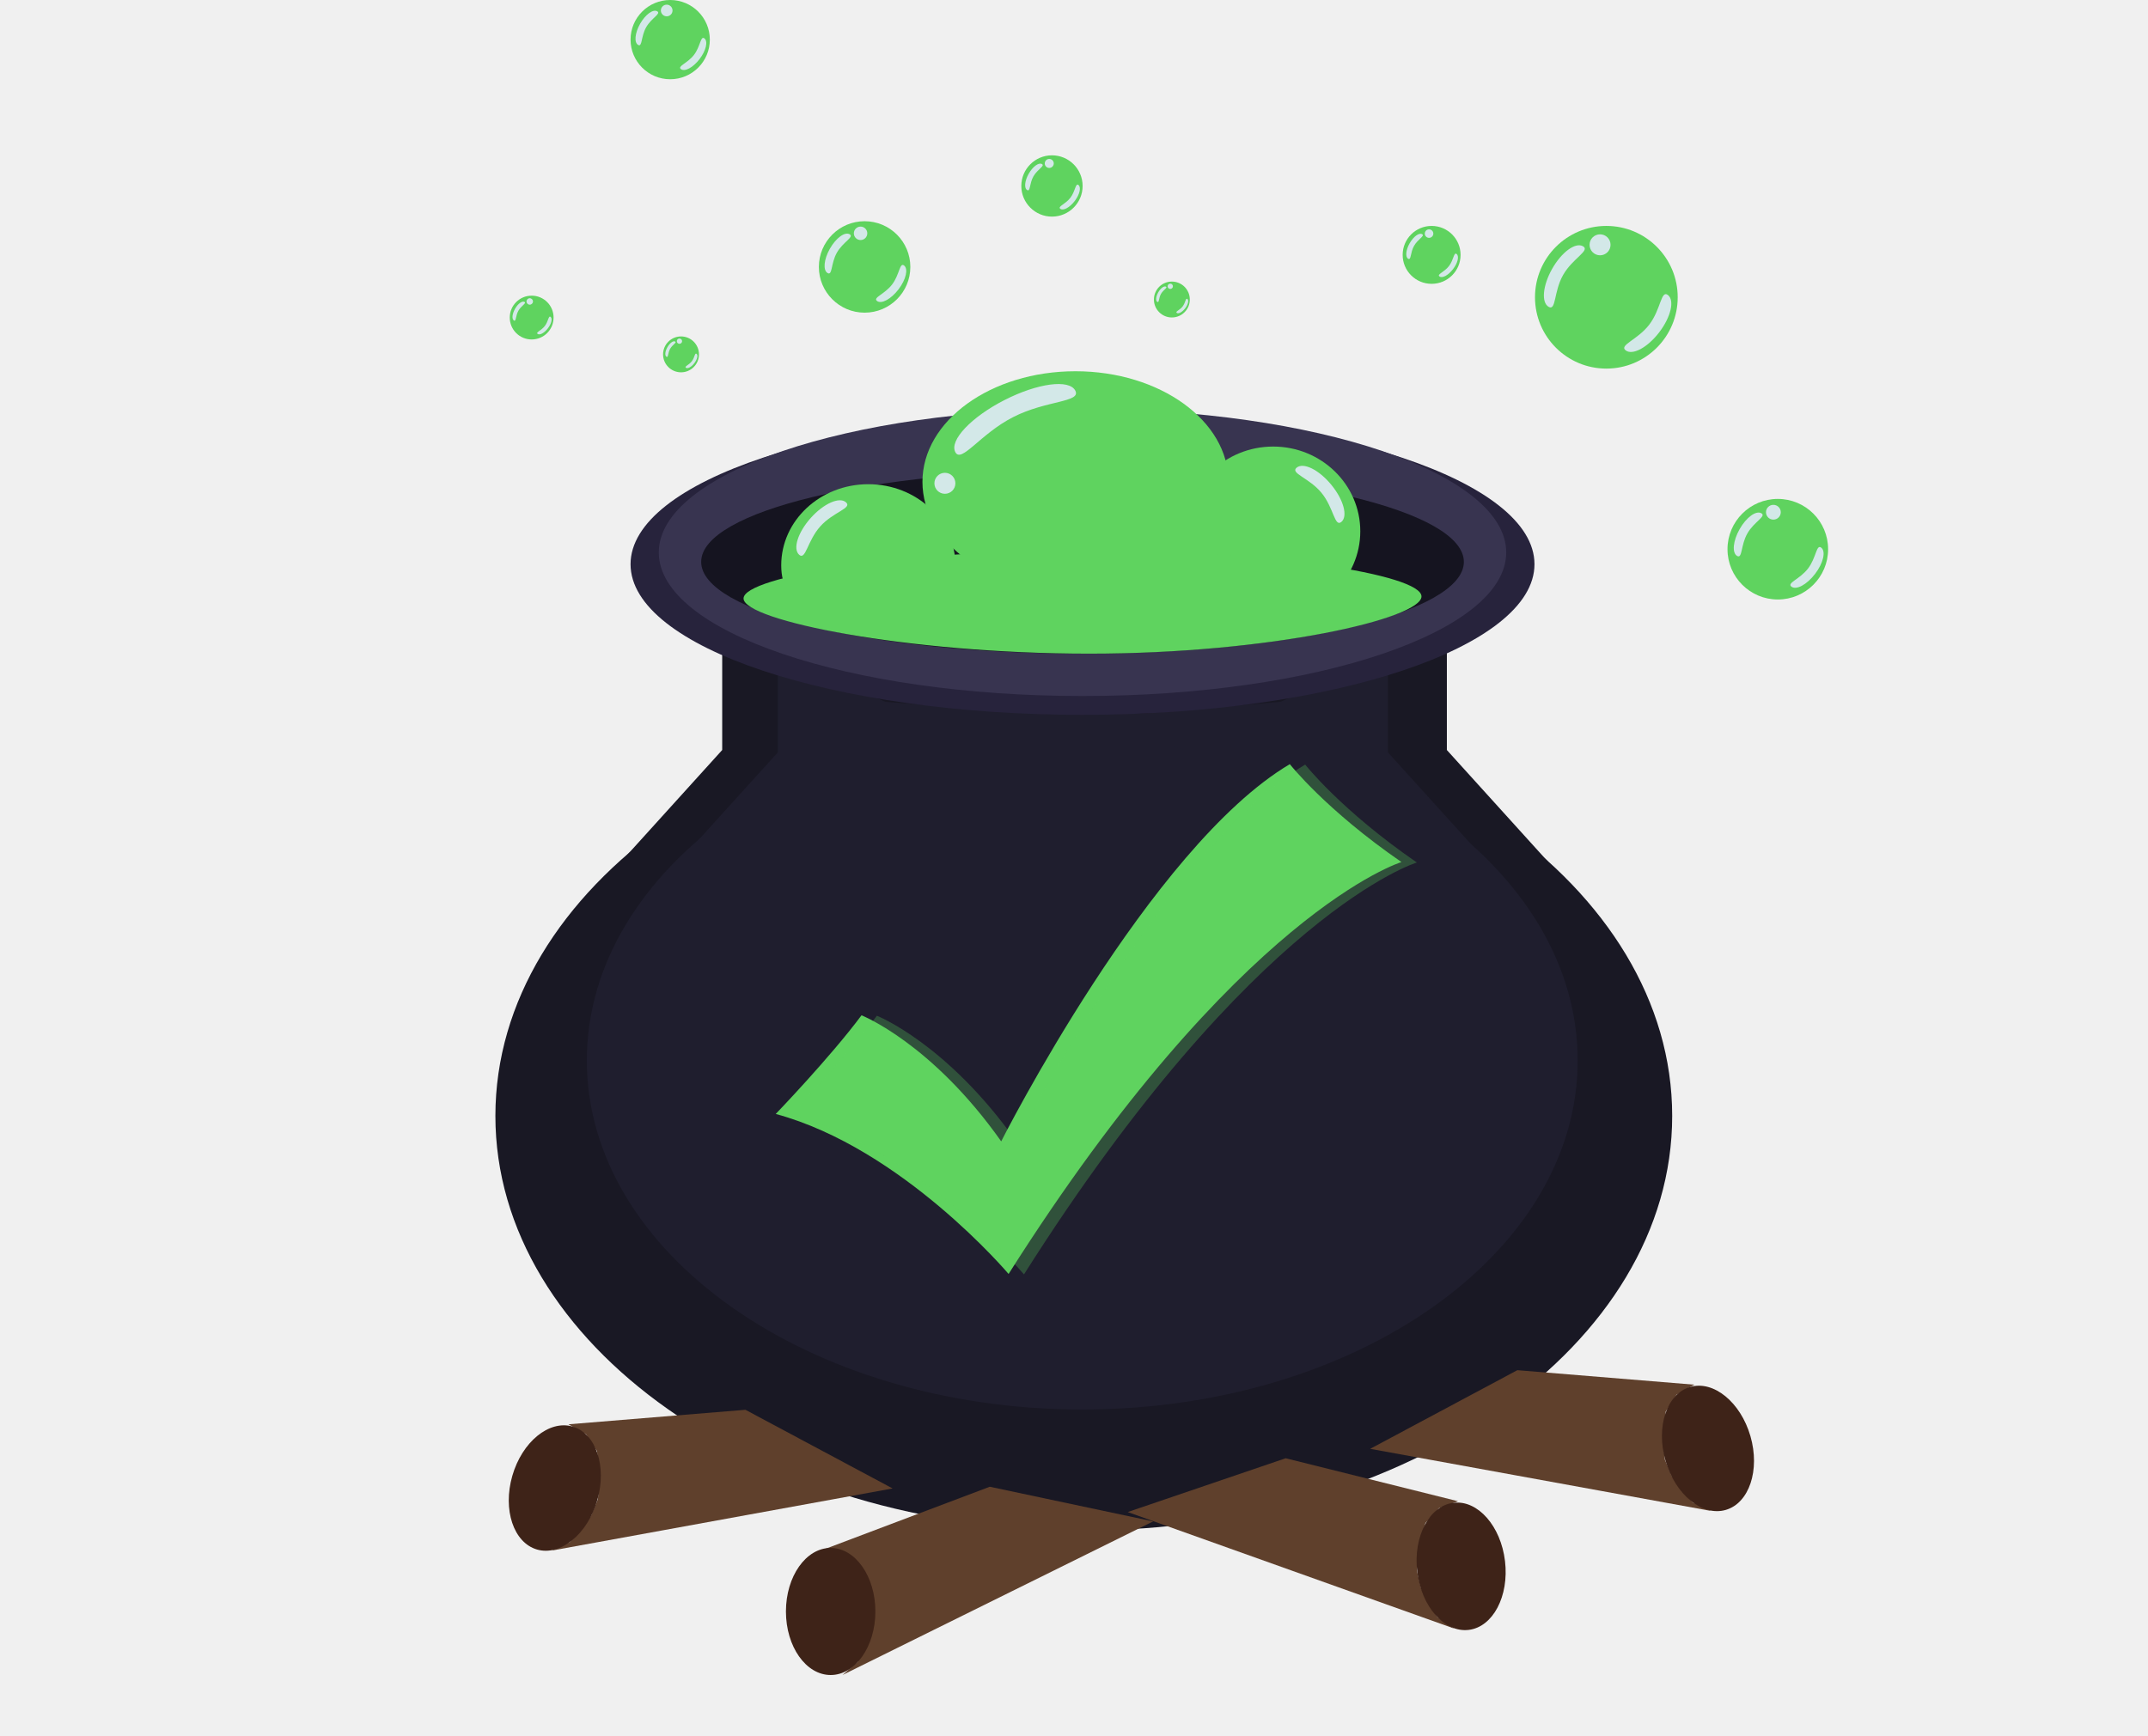
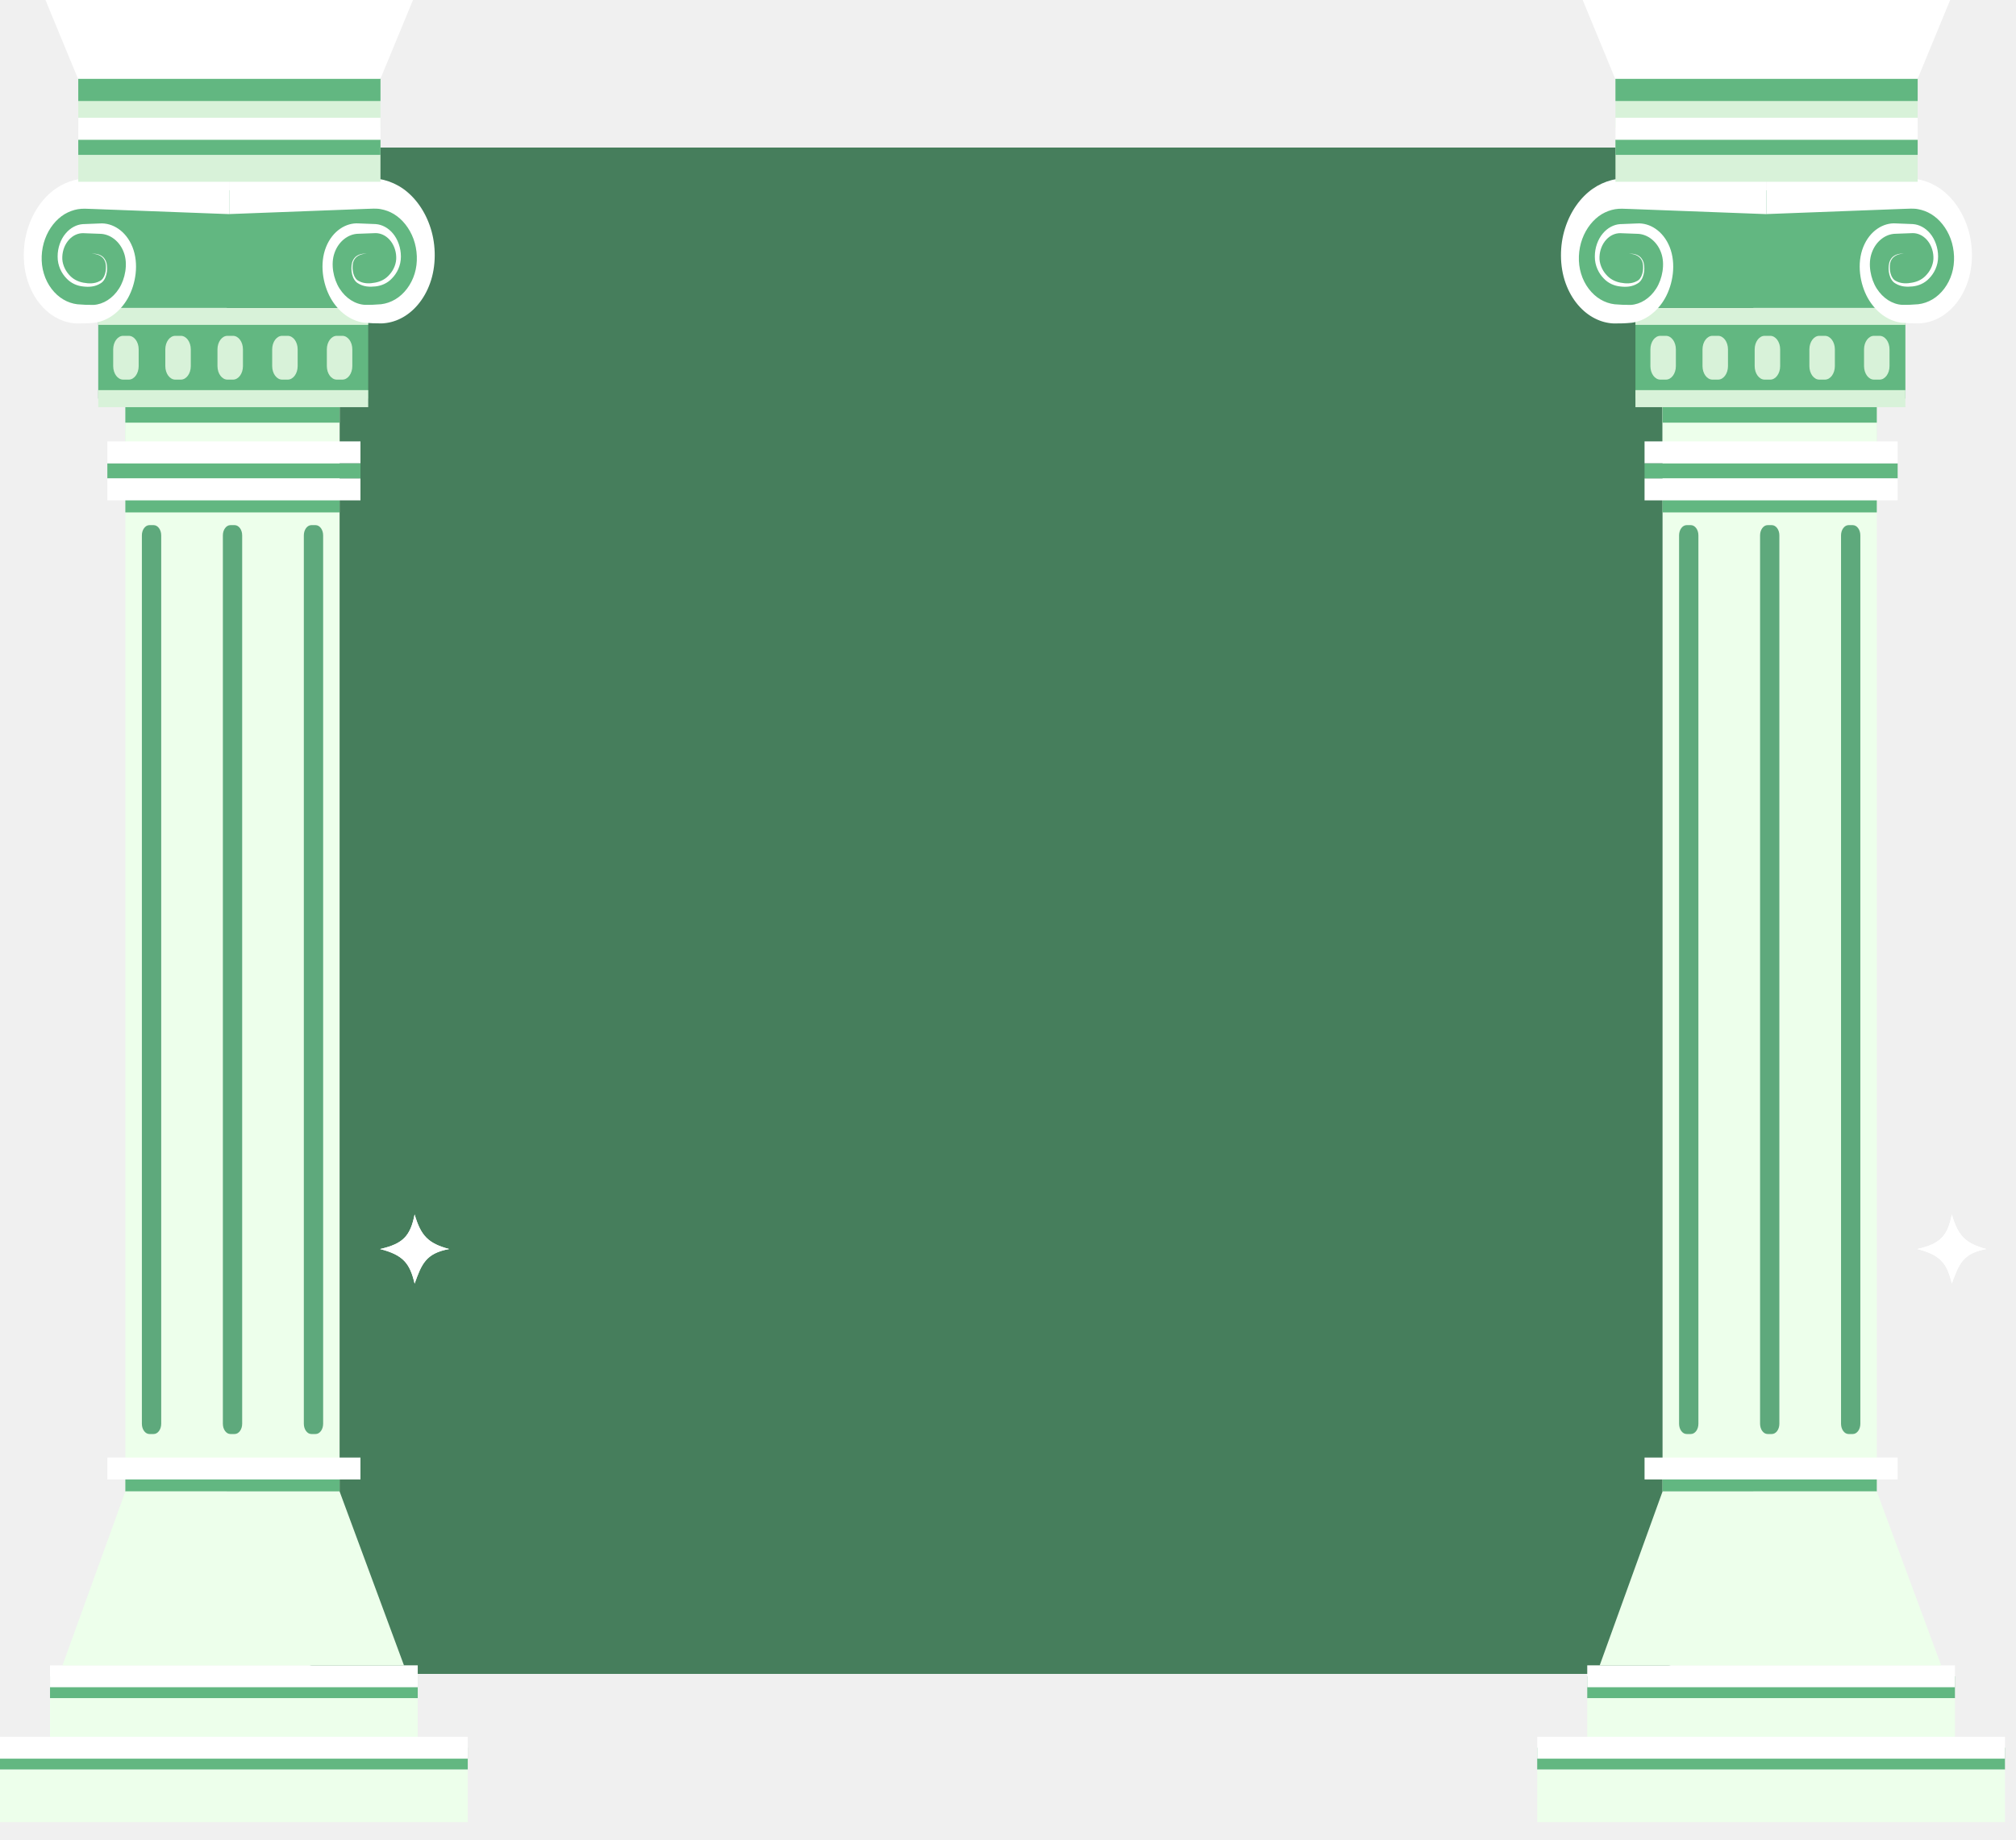
- <svg xmlns="http://www.w3.org/2000/svg" width="146" height="118" viewBox="0 0 146 118" fill="none">
-   <path d="M113.659 75.868C113.659 91.433 95.754 104.051 73.666 104.051C51.578 104.051 33.672 91.433 33.672 75.868C33.672 60.304 51.578 47.687 73.666 47.687C95.754 47.687 113.659 60.304 113.659 75.868Z" fill="#191824" />
-   <path d="M69.895 47.866L42.218 58.58L49.088 50.991V43.076L57.778 46.91L69.895 47.866Z" fill="#191824" />
-   <path d="M74.168 48.248L105.215 58.582L98.344 50.993V43.078L89.654 46.912L74.168 48.248Z" fill="#191824" />
-   <path d="M107.235 72.1C107.235 85.205 92.159 95.828 73.561 95.828C54.964 95.828 39.888 85.205 39.888 72.1C39.888 58.995 54.964 48.372 73.561 48.372C92.159 48.372 107.235 58.995 107.235 72.1Z" fill="#1F1E2E" />
-   <path d="M70.386 48.523L47.083 57.543L52.868 51.154V44.49L60.184 47.717L70.386 48.523Z" fill="#1F1E2E" />
-   <path d="M73.985 48.845L100.126 57.545L94.341 51.156V44.492L87.024 47.719L73.985 48.845Z" fill="#1F1E2E" />
-   <path d="M73.579 48.6C90.546 48.6 104.299 44.016 104.299 38.36C104.299 32.705 90.546 28.12 73.579 28.12C56.613 28.12 42.859 32.705 42.859 38.36C42.859 44.016 56.613 48.6 73.579 48.6Z" fill="#27233C" />
-   <path d="M73.578 47.32C89.484 47.32 102.378 42.951 102.378 37.56C102.378 32.17 89.484 27.8 73.578 27.8C57.672 27.8 44.778 32.17 44.778 37.56C44.778 42.951 57.672 47.32 73.578 47.32Z" fill="#383450" />
-   <path d="M73.579 44.44C87.894 44.44 99.499 41.647 99.499 38.2C99.499 34.754 87.894 31.96 73.579 31.96C59.264 31.96 47.659 34.754 47.659 38.2C47.659 41.647 59.264 44.44 73.579 44.44Z" fill="#151420" />
-   <path d="M73.099 40.28C78.843 40.28 83.499 36.913 83.499 32.76C83.499 28.607 78.843 25.24 73.099 25.24C67.356 25.24 62.699 28.607 62.699 32.76C62.699 36.913 67.356 40.28 73.099 40.28Z" fill="#5FD35F" />
-   <path d="M86.539 41.88C89.809 41.88 92.459 39.301 92.459 36.12C92.459 32.939 89.809 30.36 86.539 30.36C83.27 30.36 80.619 32.939 80.619 36.12C80.619 39.301 83.27 41.88 86.539 41.88Z" fill="#5FD35F" />
-   <path d="M64.94 38.435C64.94 41.48 62.289 41.236 59.02 41.236C55.75 41.236 53.1 41.48 53.1 38.435C53.1 35.389 55.75 32.92 59.02 32.92C62.289 32.92 64.94 35.389 64.94 38.435Z" fill="#5FD35F" />
-   <path d="M96.619 40.55C96.619 42.051 86.384 44.44 74.027 44.44C61.671 44.44 50.539 42.188 50.539 40.687C50.539 39.186 61.473 37.4 73.829 37.4C86.186 37.4 96.619 39.049 96.619 40.55Z" fill="#5FD35F" />
-   <path d="M55.98 105.347L67.277 101.08L78.38 103.436L57.264 113.88L58.291 112.989L58.804 112.033L59.19 110.823L59.318 109.677L59.061 108.212L58.355 106.557L57.328 105.665L55.98 105.347Z" fill="#5F402C" />
-   <path d="M38.636 96.835L50.667 95.848L60.67 101.196L37.494 105.42L38.728 104.845L39.487 104.066L40.193 103.005L40.635 101.935L40.796 100.452L40.579 98.659L39.841 97.515L38.636 96.835Z" fill="#5F402C" />
-   <path d="M36.504 105.349C38.099 105.809 39.931 104.31 40.597 102.001C41.263 99.692 40.511 97.447 38.916 96.987C37.322 96.527 35.489 98.026 34.823 100.335C34.157 102.644 34.91 104.889 36.504 105.349Z" fill="#3E2318" />
-   <path d="M99.1 102.065L87.388 99.143L76.65 102.8L98.837 110.721L97.712 109.954L97.09 109.062L96.565 107.901L96.302 106.774L96.383 105.284L96.887 103.55L97.801 102.541L99.1 102.065Z" fill="#5F402C" />
-   <path d="M99.826 110.813C98.178 111.009 96.612 109.232 96.329 106.846C96.046 104.459 97.152 102.366 98.799 102.17C100.447 101.975 102.013 103.751 102.296 106.137C102.58 108.524 101.474 110.617 99.826 110.813Z" fill="#3E2318" />
-   <path d="M115.165 94.141L103.134 93.155L93.13 98.502L116.306 102.726L115.072 102.151L114.314 101.372L113.607 100.312L113.165 99.242L113.004 97.758L113.221 95.966L113.959 94.822L115.165 94.141Z" fill="#5F402C" />
-   <path d="M117.297 102.656C115.702 103.116 113.87 101.617 113.204 99.308C112.538 96.999 113.29 94.754 114.884 94.294C116.479 93.834 118.311 95.333 118.978 97.642C119.644 99.951 118.891 102.196 117.297 102.656Z" fill="#3E2318" />
-   <path d="M56.46 113.88C58.139 113.88 59.5 111.946 59.5 109.56C59.5 107.174 58.139 105.24 56.46 105.24C54.781 105.24 53.42 107.174 53.42 109.56C53.42 111.946 54.781 113.88 56.46 113.88Z" fill="#3E2318" />
-   <path d="M109.184 25.06C111.863 25.06 114.034 22.889 114.034 20.21C114.034 17.531 111.863 15.36 109.184 15.36C106.505 15.36 104.334 17.531 104.334 20.21C104.334 22.889 106.505 25.06 109.184 25.06Z" fill="#5FD35F" />
-   <path d="M112.782 22.587C111.989 23.626 110.966 24.179 110.497 23.821C110.027 23.463 111.31 23.108 112.102 22.069C112.895 21.029 112.897 19.698 113.366 20.056C113.836 20.414 113.574 21.547 112.782 22.587Z" fill="#D3E8E8" />
-   <path d="M105.5 18.276C106.144 17.138 107.083 16.452 107.597 16.743C108.11 17.034 106.888 17.559 106.244 18.697C105.6 19.834 105.778 21.153 105.264 20.862C104.75 20.571 104.856 19.413 105.5 18.276Z" fill="#D3E8E8" />
-   <path d="M68.271 27.201C70.524 26.049 72.682 25.763 73.09 26.562C73.499 27.362 71.115 27.206 68.862 28.358C66.609 29.51 65.339 31.533 64.93 30.734C64.522 29.935 66.017 28.353 68.271 27.201Z" fill="#D3E8E8" />
-   <path d="M55.107 35.215C55.987 34.231 57.061 33.756 57.505 34.153C57.95 34.55 56.63 34.806 55.751 35.791C54.871 36.775 54.763 38.114 54.319 37.717C53.875 37.319 54.228 36.2 55.107 35.215Z" fill="#D3E8E8" />
-   <path d="M90.485 32.954C89.646 31.935 88.593 31.416 88.133 31.795C87.672 32.174 88.98 32.483 89.819 33.502C90.658 34.522 90.71 35.864 91.171 35.485C91.631 35.106 91.324 33.973 90.485 32.954Z" fill="#D3E8E8" />
-   <path d="M108.756 17.357C109.15 17.357 109.469 17.038 109.469 16.644C109.469 16.25 109.15 15.931 108.756 15.931C108.362 15.931 108.043 16.25 108.043 16.644C108.043 17.038 108.362 17.357 108.756 17.357Z" fill="#D3E8E8" />
-   <path d="M64.225 33.571C64.619 33.571 64.938 33.252 64.938 32.858C64.938 32.464 64.619 32.145 64.225 32.145C63.831 32.145 63.512 32.464 63.512 32.858C63.512 33.252 63.831 33.571 64.225 33.571Z" fill="#D3E8E8" />
-   <path d="M45.553 5.388C47.041 5.388 48.247 4.182 48.247 2.694C48.247 1.206 47.041 0 45.553 0C44.066 0 42.859 1.206 42.859 2.694C42.859 4.182 44.066 5.388 45.553 5.388Z" fill="#5FD35F" />
-   <path d="M47.552 4.014C47.111 4.591 46.543 4.898 46.282 4.699C46.022 4.501 46.734 4.304 47.174 3.726C47.614 3.149 47.615 2.409 47.876 2.608C48.137 2.807 47.992 3.436 47.552 4.014Z" fill="#D3E8E8" />
-   <path d="M43.507 1.619C43.865 0.988 44.386 0.606 44.672 0.768C44.957 0.93 44.278 1.221 43.92 1.853C43.562 2.485 43.661 3.217 43.376 3.056C43.091 2.894 43.15 2.251 43.507 1.619Z" fill="#D3E8E8" />
-   <path d="M45.316 1.109C45.535 1.109 45.712 0.932 45.712 0.713C45.712 0.494 45.535 0.317 45.316 0.317C45.097 0.317 44.92 0.494 44.92 0.713C44.92 0.932 45.097 1.109 45.316 1.109Z" fill="#D3E8E8" />
-   <path d="M79.652 21.583C80.326 21.583 80.872 21.037 80.872 20.363C80.872 19.689 80.326 19.143 79.652 19.143C78.978 19.143 78.432 19.689 78.432 20.363C78.432 21.037 78.978 21.583 79.652 21.583Z" fill="#5FD35F" />
-   <path d="M80.557 20.961C80.358 21.223 80.1 21.362 79.982 21.272C79.864 21.182 80.187 21.092 80.386 20.831C80.586 20.569 80.586 20.234 80.704 20.324C80.823 20.414 80.757 20.7 80.557 20.961Z" fill="#D3E8E8" />
-   <path d="M78.725 19.877C78.887 19.59 79.124 19.418 79.253 19.491C79.382 19.564 79.075 19.696 78.912 19.982C78.75 20.269 78.795 20.6 78.666 20.527C78.537 20.454 78.563 20.163 78.725 19.877Z" fill="#D3E8E8" />
-   <path d="M79.544 19.645C79.643 19.645 79.723 19.565 79.723 19.465C79.723 19.366 79.643 19.286 79.544 19.286C79.445 19.286 79.364 19.366 79.364 19.465C79.364 19.565 79.445 19.645 79.544 19.645Z" fill="#D3E8E8" />
-   <path d="M71.503 14.727C72.653 14.727 73.586 13.794 73.586 12.644C73.586 11.493 72.653 10.56 71.503 10.56C70.352 10.56 69.419 11.493 69.419 12.644C69.419 13.794 70.352 14.727 71.503 14.727Z" fill="#5FD35F" />
-   <path d="M73.049 13.665C72.709 14.111 72.269 14.349 72.068 14.195C71.866 14.041 72.417 13.889 72.757 13.442C73.098 12.995 73.099 12.424 73.3 12.578C73.502 12.731 73.39 13.218 73.049 13.665Z" fill="#D3E8E8" />
-   <path d="M69.921 11.812C70.198 11.324 70.601 11.029 70.822 11.154C71.043 11.279 70.517 11.505 70.241 11.993C69.964 12.482 70.04 13.049 69.82 12.924C69.599 12.799 69.644 12.301 69.921 11.812Z" fill="#D3E8E8" />
-   <path d="M71.318 11.418C71.487 11.418 71.625 11.281 71.625 11.111C71.625 10.942 71.487 10.805 71.318 10.805C71.149 10.805 71.012 10.942 71.012 11.111C71.012 11.281 71.149 11.418 71.318 11.418Z" fill="#D3E8E8" />
-   <path d="M58.767 21.257C60.484 21.257 61.876 19.865 61.876 18.148C61.876 16.432 60.484 15.04 58.767 15.04C57.051 15.04 55.659 16.432 55.659 18.148C55.659 19.865 57.051 21.257 58.767 21.257Z" fill="#5FD35F" />
-   <path d="M61.074 19.671C60.566 20.338 59.91 20.692 59.609 20.462C59.309 20.233 60.13 20.006 60.638 19.339C61.146 18.673 61.148 17.82 61.449 18.049C61.749 18.279 61.582 19.005 61.074 19.671Z" fill="#D3E8E8" />
-   <path d="M56.407 16.909C56.82 16.18 57.421 15.74 57.751 15.926C58.08 16.113 57.296 16.449 56.883 17.178C56.471 17.907 56.585 18.753 56.255 18.566C55.926 18.38 55.994 17.637 56.407 16.909Z" fill="#D3E8E8" />
-   <path d="M58.493 16.32C58.746 16.32 58.95 16.115 58.95 15.863C58.95 15.61 58.746 15.406 58.493 15.406C58.241 15.406 58.036 15.61 58.036 15.863C58.036 16.115 58.241 16.32 58.493 16.32Z" fill="#D3E8E8" />
-   <path d="M120.838 40.758C122.726 40.758 124.257 39.227 124.257 37.339C124.257 35.451 122.726 33.92 120.838 33.92C118.95 33.92 117.419 35.451 117.419 37.339C117.419 39.227 118.95 40.758 120.838 40.758Z" fill="#5FD35F" />
-   <path d="M123.374 39.014C122.816 39.747 122.094 40.137 121.763 39.885C121.432 39.632 122.336 39.382 122.895 38.649C123.454 37.916 123.455 36.978 123.786 37.23C124.117 37.483 123.933 38.281 123.374 39.014Z" fill="#D3E8E8" />
-   <path d="M118.242 35.975C118.696 35.173 119.358 34.69 119.72 34.895C120.082 35.1 119.22 35.47 118.766 36.272C118.312 37.074 118.437 38.004 118.075 37.799C117.713 37.593 117.788 36.777 118.242 35.975Z" fill="#D3E8E8" />
-   <path d="M120.537 35.328C120.815 35.328 121.04 35.103 121.04 34.825C121.04 34.547 120.815 34.322 120.537 34.322C120.259 34.322 120.034 34.547 120.034 34.825C120.034 35.103 120.259 35.328 120.537 35.328Z" fill="#D3E8E8" />
-   <path d="M97.308 19.297C98.395 19.297 99.276 18.416 99.276 17.329C99.276 16.241 98.395 15.36 97.308 15.36C96.22 15.36 95.339 16.241 95.339 17.329C95.339 18.416 96.22 19.297 97.308 19.297Z" fill="#5FD35F" />
-   <path d="M98.767 18.293C98.445 18.715 98.03 18.94 97.84 18.794C97.649 18.649 98.17 18.505 98.491 18.083C98.813 17.661 98.814 17.121 99.004 17.266C99.195 17.412 99.089 17.871 98.767 18.293Z" fill="#D3E8E8" />
-   <path d="M95.812 16.543C96.073 16.082 96.454 15.803 96.663 15.921C96.871 16.039 96.375 16.253 96.114 16.714C95.852 17.176 95.925 17.711 95.716 17.593C95.508 17.475 95.551 17.005 95.812 16.543Z" fill="#D3E8E8" />
-   <path d="M97.133 16.171C97.293 16.171 97.423 16.041 97.423 15.881C97.423 15.722 97.293 15.592 97.133 15.592C96.973 15.592 96.844 15.722 96.844 15.881C96.844 16.041 96.973 16.171 97.133 16.171Z" fill="#D3E8E8" />
-   <path d="M36.138 23.079C36.961 23.079 37.627 22.413 37.627 21.59C37.627 20.767 36.961 20.101 36.138 20.101C35.315 20.101 34.648 20.767 34.648 21.59C34.648 22.413 35.315 23.079 36.138 23.079Z" fill="#5FD35F" />
-   <path d="M37.242 22.32C36.999 22.639 36.685 22.809 36.541 22.699C36.397 22.589 36.79 22.48 37.034 22.161C37.277 21.842 37.278 21.433 37.422 21.543C37.566 21.653 37.486 22.001 37.242 22.32Z" fill="#D3E8E8" />
-   <path d="M35.007 20.996C35.204 20.646 35.493 20.436 35.65 20.525C35.808 20.614 35.433 20.776 35.235 21.125C35.037 21.474 35.092 21.88 34.934 21.79C34.776 21.701 34.809 21.345 35.007 20.996Z" fill="#D3E8E8" />
-   <path d="M36.007 20.714C36.128 20.714 36.226 20.616 36.226 20.495C36.226 20.374 36.128 20.276 36.007 20.276C35.886 20.276 35.788 20.374 35.788 20.495C35.788 20.616 35.886 20.714 36.007 20.714Z" fill="#D3E8E8" />
-   <path d="M46.29 25.313C46.964 25.313 47.51 24.767 47.51 24.093C47.51 23.419 46.964 22.873 46.29 22.873C45.616 22.873 45.069 23.419 45.069 24.093C45.069 24.767 45.616 25.313 46.29 25.313Z" fill="#5FD35F" />
-   <path d="M47.195 24.691C46.996 24.953 46.738 25.092 46.62 25.002C46.502 24.912 46.825 24.822 47.024 24.561C47.223 24.299 47.224 23.964 47.342 24.054C47.46 24.144 47.394 24.429 47.195 24.691Z" fill="#D3E8E8" />
-   <path d="M45.363 23.606C45.525 23.32 45.761 23.147 45.891 23.22C46.02 23.294 45.712 23.426 45.55 23.712C45.388 23.998 45.433 24.33 45.304 24.257C45.174 24.184 45.201 23.892 45.363 23.606Z" fill="#D3E8E8" />
-   <path d="M46.182 23.375C46.282 23.375 46.362 23.295 46.362 23.196C46.362 23.097 46.282 23.016 46.182 23.016C46.083 23.016 46.003 23.097 46.003 23.196C46.003 23.295 46.083 23.375 46.182 23.375Z" fill="#D3E8E8" />
-   <path fill-rule="evenodd" clip-rule="evenodd" d="M95.258 58.609C90.106 55.058 87.669 51.953 87.669 51.953C78.156 57.588 68.052 77.598 68.052 77.598C63.318 70.897 58.557 69.028 58.557 69.028C56.417 71.903 52.727 75.735 52.727 75.735C61.332 78.064 68.554 86.614 68.554 86.614C84.167 61.971 95.258 58.609 95.258 58.609Z" fill="#5FD35F" />
-   <path opacity="0.278" fill-rule="evenodd" clip-rule="evenodd" d="M96.303 58.639C91.151 55.088 88.714 51.983 88.714 51.983C79.2 57.618 69.097 77.628 69.097 77.628C64.362 70.927 59.602 69.058 59.602 69.058C57.462 71.933 53.773 75.765 53.773 75.765C62.377 78.094 69.599 86.644 69.599 86.644C85.212 62.001 96.303 58.639 96.303 58.639Z" fill="#5FD35F" />
+ <svg xmlns="http://www.w3.org/2000/svg" width="80" height="73" viewBox="0 0 80 73" fill="none">
+   <path d="M64.427 5.856H14.151C11.306 5.856 9 8.162 9 11.006V61.283C9 64.127 11.306 66.433 14.151 66.433H64.427C67.272 66.433 69.578 64.127 69.578 61.283V11.006C69.578 8.162 67.272 5.856 64.427 5.856Z" fill="#467E5C" />
+   <g clip-path="url(#clip0_5568_17444)">
+     <path d="M3.898 15.818L14.611 15.818V12.215L3.898 12.215V15.818Z" fill="#62B781" />
+     <path d="M4.974 17.73H13.476V15.818L4.974 15.818V17.73Z" fill="#D8F2D9" />
+     <path d="M4.974 59.192H13.476L13.476 15.82H4.974L4.974 59.192Z" fill="#EDFFEB" />
+     <path d="M4.974 16.774H13.476V15.818L4.974 15.818V16.774Z" fill="#62B781" />
+     <path d="M4.974 20.336H13.476V19.38H4.974V20.336Z" fill="#62B781" />
+     <path d="M3.898 12.893L14.611 12.893V12.217L3.898 12.217V12.893Z" fill="#D8F2D9" />
+     <path d="M3.898 16.159L14.611 16.159V15.483L3.898 15.483V16.159Z" fill="#D8F2D9" />
+     <path d="M13.84 12.217H4.363C4.363 12.217 1.891 13.14 1.378 10.853C0.865 8.563 2.67 7.683 3.935 7.683C5.199 7.683 14.355 7.243 15.569 7.861C16.785 8.476 17.265 9.932 16.819 10.853C16.37 11.773 16.309 12.615 13.84 12.217Z" fill="#62B781" />
+     <path d="M9.1 6.868L3.696 7.073L3.352 7.088C3.218 7.097 3.086 7.113 2.955 7.147C2.692 7.214 2.437 7.329 2.199 7.495C1.724 7.829 1.32 8.377 1.105 9.064C0.887 9.742 0.884 10.561 1.128 11.239C1.368 11.912 1.808 12.397 2.292 12.639C2.535 12.763 2.79 12.828 3.044 12.837C3.309 12.837 3.481 12.835 3.756 12.808C4.269 12.738 4.762 12.39 5.078 11.827C5.387 11.272 5.521 10.469 5.257 9.804C4.998 9.158 4.459 8.837 3.969 8.868L3.289 8.895C3.038 8.911 2.788 9.043 2.599 9.272C2.409 9.497 2.285 9.834 2.287 10.181C2.283 10.547 2.447 10.853 2.636 11.046C2.824 11.25 3.069 11.346 3.296 11.369C3.524 11.396 3.764 11.387 3.983 11.25C4.221 11.12 4.297 10.72 4.224 10.428C4.128 10.107 3.848 10.053 3.637 10.072C3.85 10.067 4.12 10.152 4.189 10.444C4.241 10.722 4.161 11.068 3.951 11.158C3.753 11.266 3.524 11.259 3.309 11.219C3.091 11.178 2.887 11.079 2.728 10.889C2.57 10.707 2.457 10.446 2.472 10.19C2.482 9.921 2.588 9.674 2.743 9.508C2.897 9.34 3.097 9.252 3.296 9.254L3.968 9.279C4.373 9.284 4.763 9.582 4.921 10.04C5.079 10.482 4.967 11.068 4.724 11.45C4.476 11.842 4.095 12.08 3.711 12.101C3.536 12.105 3.258 12.094 3.072 12.076C2.877 12.053 2.687 11.988 2.513 11.885C2.162 11.679 1.873 11.304 1.741 10.859C1.605 10.424 1.63 9.91 1.789 9.481C1.946 9.052 2.227 8.705 2.561 8.5C2.728 8.402 2.907 8.334 3.089 8.303C3.18 8.287 3.273 8.283 3.364 8.283L3.695 8.294L9.098 8.498V6.871L9.1 6.868Z" fill="white" />
+     <path d="M9.097 8.496L14.501 8.291L14.832 8.28C14.924 8.28 15.015 8.282 15.106 8.3C15.288 8.332 15.467 8.397 15.634 8.498C15.966 8.7 16.249 9.05 16.407 9.479C16.565 9.91 16.589 10.422 16.455 10.857C16.321 11.302 16.033 11.676 15.682 11.883C15.507 11.986 15.316 12.051 15.123 12.074C14.937 12.092 14.659 12.103 14.484 12.098C14.098 12.078 13.72 11.84 13.471 11.447C13.228 11.063 13.116 10.48 13.274 10.038C13.432 9.58 13.822 9.279 14.227 9.277L14.899 9.252C15.096 9.25 15.296 9.337 15.452 9.506C15.607 9.672 15.713 9.919 15.723 10.188C15.738 10.444 15.626 10.707 15.467 10.886C15.308 11.077 15.106 11.176 14.886 11.216C14.671 11.259 14.443 11.263 14.244 11.156C14.034 11.066 13.954 10.722 14.006 10.442C14.074 10.15 14.343 10.065 14.559 10.069C14.347 10.051 14.065 10.103 13.971 10.426C13.898 10.72 13.976 11.117 14.213 11.248C14.431 11.384 14.671 11.391 14.899 11.367C15.126 11.342 15.371 11.248 15.559 11.043C15.748 10.85 15.912 10.543 15.909 10.179C15.909 9.834 15.784 9.497 15.596 9.27C15.407 9.041 15.159 8.911 14.906 8.893L14.226 8.866C13.736 8.835 13.198 9.156 12.939 9.802C12.674 10.466 12.808 11.27 13.117 11.825C13.433 12.388 13.928 12.736 14.439 12.805C14.714 12.83 14.886 12.835 15.151 12.835C15.406 12.823 15.66 12.761 15.904 12.637C16.388 12.395 16.828 11.91 17.067 11.236C17.31 10.561 17.307 9.739 17.09 9.061C16.875 8.375 16.471 7.827 15.998 7.492C15.76 7.326 15.503 7.21 15.242 7.144C15.111 7.111 14.977 7.093 14.845 7.086L14.501 7.07L9.097 6.866V8.493V8.496Z" fill="white" />
+     <path d="M3.106 5.077L15.098 5.077V-3.71933e-05L3.106 -3.71933e-05V5.077Z" fill="#D8F2D9" />
+     <path d="M3.106 4.009L15.098 4.009V-2.95639e-05L3.106 -2.95639e-05V4.009Z" fill="#62B781" />
+     <path d="M3.106 7.214L15.098 7.214V5.544L3.106 5.544V7.214Z" fill="#D8F2D9" />
+     <path d="M3.106 6.146L15.098 6.146V5.544L3.106 5.544V6.146Z" fill="#62B781" />
+     <path d="M3.096 3.129H15.096L16.388 0H1.805L3.096 3.129Z" fill="white" />
+     <path d="M3.106 5.544L15.098 5.544V4.675L3.106 4.675V5.544Z" fill="white" />
+     <path d="M4.26 18.987H14.304V18.386H4.26V18.987Z" fill="#62B781" />
+     <path d="M4.26 18.385H14.304V17.517H4.26V18.385Z" fill="white" />
+     <path d="M4.26 19.858H14.304V18.989H4.26V19.858Z" fill="white" />
+     <path d="M4.974 59.192H13.476V58.236H4.974V59.192Z" fill="#62B781" />
+     <path d="M4.26 58.714H14.304V57.846H4.26V58.714Z" fill="white" />
+     <path d="M1.985 67.396H16.577V66.528H1.985V67.396Z" fill="#62B781" />
+     <path d="M1.985 68.927H16.577V67.396H1.985V68.927Z" fill="#EDFFEB" />
+     <path d="M1.985 66.961H16.577V66.092H1.985V66.961Z" fill="white" />
+     <path d="M0 70.229H18.562V69.36H0V70.229Z" fill="#62B781" />
+     <path d="M0 72.319H18.562V70.231H0V72.319Z" fill="#EDFFEB" />
+     <path d="M0 69.796H18.562V68.927H0V69.796Z" fill="white" />
+     <path d="M13.366 15.066H13.586C13.804 15.066 13.981 14.826 13.981 14.529V13.865C13.981 13.569 13.804 13.328 13.586 13.328H13.366C13.147 13.328 12.97 13.569 12.97 13.865V14.529C12.97 14.826 13.147 15.066 13.366 15.066Z" fill="#D8F2D9" />
+     <path d="M11.196 15.066H11.416C11.635 15.066 11.812 14.826 11.812 14.529V13.865C11.812 13.569 11.635 13.328 11.416 13.328H11.196C10.978 13.328 10.801 13.569 10.801 13.865V14.529C10.801 14.826 10.978 15.066 11.196 15.066Z" fill="#D8F2D9" />
+     <path d="M9.026 15.066H9.246C9.464 15.066 9.641 14.826 9.641 14.529V13.865C9.641 13.569 9.464 13.328 9.246 13.328H9.026C8.807 13.328 8.63 13.569 8.63 13.865V14.529C8.63 14.826 8.807 15.066 9.026 15.066Z" fill="#D8F2D9" />
+     <path d="M6.956 15.066H7.176C7.394 15.066 7.571 14.826 7.571 14.529V13.865C7.571 13.569 7.394 13.328 7.176 13.328H6.956C6.737 13.328 6.56 13.569 6.56 13.865V14.529C6.56 14.826 6.737 15.066 6.956 15.066Z" fill="#D8F2D9" />
+     <path d="M4.888 15.066H5.108C5.326 15.066 5.503 14.826 5.503 14.529V13.865C5.503 13.569 5.326 13.328 5.108 13.328H4.888C4.669 13.328 4.492 13.569 4.492 13.865V14.529C4.492 14.826 4.669 15.066 4.888 15.066Z" fill="#D8F2D9" />
+     <path d="M9.31 56.912H9.143C8.978 56.912 8.844 56.73 8.844 56.505L8.844 21.247C8.844 21.023 8.978 20.841 9.143 20.841H9.31C9.476 20.841 9.61 21.023 9.61 21.247L9.61 56.505C9.61 56.73 9.476 56.912 9.31 56.912Z" fill="#5EA97C" />
+     <path d="M12.523 56.912H12.356C12.191 56.912 12.057 56.73 12.057 56.505L12.057 21.247C12.057 21.023 12.191 20.841 12.356 20.841H12.523C12.689 20.841 12.823 21.023 12.823 21.247L12.823 56.505C12.823 56.73 12.689 56.912 12.523 56.912Z" fill="#5EA97C" />
+     <path d="M6.097 56.912H5.93C5.764 56.912 5.63 56.73 5.63 56.505L5.63 21.247C5.63 21.023 5.764 20.841 5.93 20.841H6.097C6.263 20.841 6.397 21.023 6.397 21.247L6.397 56.505C6.397 56.73 6.263 56.912 6.097 56.912Z" fill="#5EA97C" />
+     <path d="M2.48 66.094H16.031L13.476 59.192H4.974L2.48 66.094Z" fill="#EDFFEB" />
+     <path d="M17.824 49.57C16.991 49.349 16.699 49.041 16.453 48.199C16.284 49.046 16.003 49.362 15.082 49.57C16.001 49.806 16.264 50.136 16.453 50.941C16.731 50.168 16.894 49.741 17.824 49.57Z" fill="white" />
+     <path d="M17.824 49.57C16.991 49.349 16.699 49.041 16.453 48.199C16.284 49.046 16.003 49.362 15.082 49.57C16.001 49.806 16.264 50.136 16.453 50.941C16.731 50.168 16.894 49.741 17.824 49.57Z" fill="white" />
+   </g>
+   <g clip-path="url(#clip1_5568_17444)">
+     <path d="M64.898 15.818L75.611 15.818V12.215L64.898 12.215V15.818Z" fill="#62B781" />
+     <path d="M65.974 17.73H74.476V15.818L65.974 15.818V17.73Z" fill="#D8F2D9" />
+     <path d="M65.974 59.192H74.476V15.82H65.974V59.192Z" fill="#EDFFEB" />
+     <path d="M65.974 16.774H74.476V15.818L65.974 15.818V16.774Z" fill="#62B781" />
+     <path d="M65.974 20.336H74.476V19.38H65.974V20.336Z" fill="#62B781" />
+     <path d="M64.898 12.893L75.611 12.893V12.217L64.898 12.217V12.893Z" fill="#D8F2D9" />
+     <path d="M64.898 16.159L75.611 16.159V15.483L64.898 15.483V16.159Z" fill="#D8F2D9" />
+     <path d="M74.84 12.217H65.363C65.363 12.217 62.891 13.14 62.378 10.853C61.865 8.563 63.67 7.683 64.934 7.683C66.199 7.683 75.355 7.243 76.569 7.861C77.785 8.476 78.265 9.932 77.819 10.853C77.37 11.773 77.309 12.615 74.84 12.217Z" fill="#62B781" />
+     <path d="M70.1 6.868L64.696 7.073L64.352 7.088C64.218 7.097 64.086 7.113 63.955 7.147C63.692 7.214 63.437 7.329 63.199 7.495C62.724 7.829 62.32 8.377 62.105 9.064C61.887 9.742 61.883 10.561 62.128 11.239C62.368 11.912 62.808 12.397 63.292 12.639C63.535 12.763 63.79 12.828 64.044 12.837C64.309 12.837 64.481 12.835 64.756 12.808C65.269 12.738 65.762 12.39 66.078 11.827C66.387 11.272 66.521 10.469 66.257 9.804C65.998 9.158 65.459 8.837 64.969 8.868L64.289 8.895C64.038 8.911 63.788 9.043 63.599 9.272C63.409 9.497 63.285 9.834 63.287 10.181C63.283 10.547 63.447 10.853 63.636 11.046C63.824 11.25 64.069 11.346 64.296 11.369C64.524 11.396 64.764 11.387 64.983 11.25C65.221 11.12 65.297 10.72 65.224 10.428C65.128 10.107 64.849 10.053 64.637 10.072C64.85 10.067 65.12 10.152 65.189 10.444C65.241 10.722 65.161 11.068 64.951 11.158C64.752 11.266 64.524 11.259 64.309 11.219C64.091 11.178 63.887 11.079 63.728 10.889C63.569 10.707 63.457 10.446 63.472 10.19C63.482 9.921 63.588 9.674 63.743 9.508C63.897 9.34 64.097 9.252 64.296 9.254L64.968 9.279C65.373 9.284 65.763 9.582 65.921 10.04C66.079 10.482 65.967 11.068 65.724 11.45C65.476 11.842 65.095 12.08 64.711 12.101C64.536 12.105 64.258 12.094 64.073 12.076C63.877 12.053 63.687 11.988 63.513 11.885C63.163 11.679 62.873 11.304 62.741 10.859C62.605 10.424 62.63 9.91 62.789 9.481C62.946 9.052 63.227 8.705 63.561 8.5C63.728 8.402 63.907 8.334 64.089 8.303C64.18 8.287 64.273 8.283 64.364 8.283L64.695 8.294L70.098 8.498V6.871L70.1 6.868Z" fill="white" />
+     <path d="M70.097 8.496L75.501 8.291L75.832 8.28C75.924 8.28 76.015 8.282 76.106 8.3C76.288 8.332 76.467 8.397 76.634 8.498C76.966 8.7 77.249 9.05 77.407 9.479C77.565 9.91 77.589 10.422 77.455 10.857C77.321 11.302 77.033 11.676 76.682 11.883C76.507 11.986 76.316 12.051 76.123 12.074C75.937 12.092 75.659 12.103 75.484 12.098C75.099 12.078 74.72 11.84 74.471 11.447C74.228 11.063 74.116 10.48 74.275 10.038C74.432 9.58 74.822 9.279 75.228 9.277L75.899 9.252C76.096 9.25 76.296 9.337 76.452 9.506C76.607 9.672 76.713 9.919 76.723 10.188C76.738 10.444 76.626 10.707 76.467 10.886C76.308 11.077 76.106 11.176 75.886 11.216C75.671 11.259 75.443 11.263 75.244 11.156C75.034 11.066 74.954 10.722 75.006 10.442C75.074 10.15 75.343 10.065 75.558 10.069C75.347 10.051 75.065 10.103 74.971 10.426C74.898 10.72 74.976 11.117 75.213 11.248C75.431 11.384 75.671 11.391 75.899 11.367C76.126 11.342 76.371 11.248 76.559 11.043C76.748 10.85 76.912 10.543 76.909 10.179C76.909 9.834 76.784 9.497 76.596 9.27C76.407 9.041 76.159 8.911 75.906 8.893L75.226 8.866C74.736 8.835 74.198 9.156 73.939 9.802C73.674 10.466 73.808 11.27 74.117 11.825C74.433 12.388 74.928 12.736 75.439 12.805C75.714 12.83 75.886 12.835 76.151 12.835C76.406 12.823 76.66 12.761 76.904 12.637C77.388 12.395 77.829 11.91 78.067 11.236C78.31 10.561 78.307 9.739 78.09 9.061C77.875 8.375 77.471 7.827 76.998 7.492C76.76 7.326 76.503 7.21 76.242 7.144C76.111 7.111 75.977 7.093 75.845 7.086L75.501 7.07L70.097 6.866V8.493V8.496Z" fill="white" />
+     <path d="M64.106 5.077L76.098 5.077V-3.71933e-05L64.106 -3.71933e-05V5.077Z" fill="#D8F2D9" />
+     <path d="M64.106 4.009L76.098 4.009V-2.95639e-05L64.106 -2.95639e-05V4.009Z" fill="#62B781" />
+     <path d="M64.106 7.214L76.098 7.214V5.544L64.106 5.544V7.214Z" fill="#D8F2D9" />
+     <path d="M64.106 6.146L76.098 6.146V5.544L64.106 5.544V6.146Z" fill="#62B781" />
+     <path d="M64.096 3.129H76.096L77.388 0H62.805L64.096 3.129Z" fill="white" />
+     <path d="M64.106 5.544L76.098 5.544V4.675L64.106 4.675V5.544Z" fill="white" />
+     <path d="M65.26 18.987H75.304V18.386H65.26V18.987Z" fill="#62B781" />
+     <path d="M65.26 18.385H75.304V17.517H65.26V18.385Z" fill="white" />
+     <path d="M65.26 19.858H75.304V18.989H65.26V19.858Z" fill="white" />
+     <path d="M65.974 59.192H74.476V58.236H65.974V59.192Z" fill="#62B781" />
+     <path d="M65.26 58.714H75.304V57.846H65.26V58.714Z" fill="white" />
+     <path d="M62.986 67.396H77.577V66.528H62.986V67.396Z" fill="#62B781" />
+     <path d="M62.986 68.927H77.577V67.396H62.986V68.927Z" fill="#EDFFEB" />
+     <path d="M62.986 66.961H77.577V66.092H62.986V66.961Z" fill="white" />
+     <path d="M61 70.229H79.562V69.36H61V70.229Z" fill="#62B781" />
+     <path d="M61 72.319H79.562V70.231H61V72.319Z" fill="#EDFFEB" />
+     <path d="M61 69.796H79.562V68.927H61V69.796Z" fill="white" />
+     <path d="M74.365 15.066H74.586C74.804 15.066 74.981 14.826 74.981 14.529V13.865C74.981 13.569 74.804 13.328 74.586 13.328H74.365C74.147 13.328 73.97 13.569 73.97 13.865V14.529C73.97 14.826 74.147 15.066 74.365 15.066Z" fill="#D8F2D9" />
+     <path d="M72.196 15.066H72.416C72.635 15.066 72.812 14.826 72.812 14.529V13.865C72.812 13.569 72.635 13.328 72.416 13.328H72.196C71.978 13.328 71.801 13.569 71.801 13.865V14.529C71.801 14.826 71.978 15.066 72.196 15.066Z" fill="#D8F2D9" />
+     <path d="M70.026 15.066H70.246C70.464 15.066 70.641 14.826 70.641 14.529V13.865C70.641 13.569 70.464 13.328 70.246 13.328H70.026C69.807 13.328 69.63 13.569 69.63 13.865V14.529C69.63 14.826 69.807 15.066 70.026 15.066Z" fill="#D8F2D9" />
+     <path d="M67.956 15.066H68.176C68.394 15.066 68.571 14.826 68.571 14.529V13.865C68.571 13.569 68.394 13.328 68.176 13.328H67.956C67.737 13.328 67.56 13.569 67.56 13.865V14.529C67.56 14.826 67.737 15.066 67.956 15.066Z" fill="#D8F2D9" />
+     <path d="M65.888 15.066H66.108C66.326 15.066 66.503 14.826 66.503 14.529V13.865C66.503 13.569 66.326 13.328 66.108 13.328H65.888C65.669 13.328 65.492 13.569 65.492 13.865V14.529C65.492 14.826 65.669 15.066 65.888 15.066Z" fill="#D8F2D9" />
+     <path d="M70.31 56.912H70.143C69.978 56.912 69.844 56.73 69.844 56.505V21.247C69.844 21.023 69.978 20.841 70.143 20.841H70.31C70.476 20.841 70.61 21.023 70.61 21.247V56.505C70.61 56.73 70.476 56.912 70.31 56.912Z" fill="#5EA97C" />
+     <path d="M73.523 56.912H73.356C73.191 56.912 73.057 56.73 73.057 56.505V21.247C73.057 21.023 73.191 20.841 73.356 20.841H73.523C73.689 20.841 73.823 21.023 73.823 21.247V56.505C73.823 56.73 73.689 56.912 73.523 56.912Z" fill="#5EA97C" />
+     <path d="M67.097 56.912H66.93C66.764 56.912 66.63 56.73 66.63 56.505V21.247C66.63 21.023 66.764 20.841 66.93 20.841H67.097C67.263 20.841 67.397 21.023 67.397 21.247V56.505C67.397 56.73 67.263 56.912 67.097 56.912Z" fill="#5EA97C" />
+     <path d="M63.48 66.094H77.031L74.476 59.192H65.974L63.48 66.094Z" fill="#EDFFEB" />
+     <path d="M78.824 49.57C77.991 49.349 77.699 49.041 77.453 48.199C77.284 49.046 77.003 49.362 76.082 49.57C77.001 49.806 77.264 50.136 77.453 50.941C77.731 50.168 77.894 49.741 78.824 49.57Z" fill="white" />
+     <path d="M78.824 49.57C77.991 49.349 77.699 49.041 77.453 48.199C77.284 49.046 77.003 49.362 76.082 49.57C77.001 49.806 77.264 50.136 77.453 50.941C77.731 50.168 77.894 49.741 78.824 49.57Z" fill="white" />
+   </g>
+   <defs>
+     <clipPath id="clip0_5568_17444">
+       <rect width="18.562" height="72.316" fill="white" />
+     </clipPath>
+     <clipPath id="clip1_5568_17444">
+       <rect width="18.562" height="72.316" fill="white" transform="translate(61)" />
+     </clipPath>
+   </defs>
</svg>
